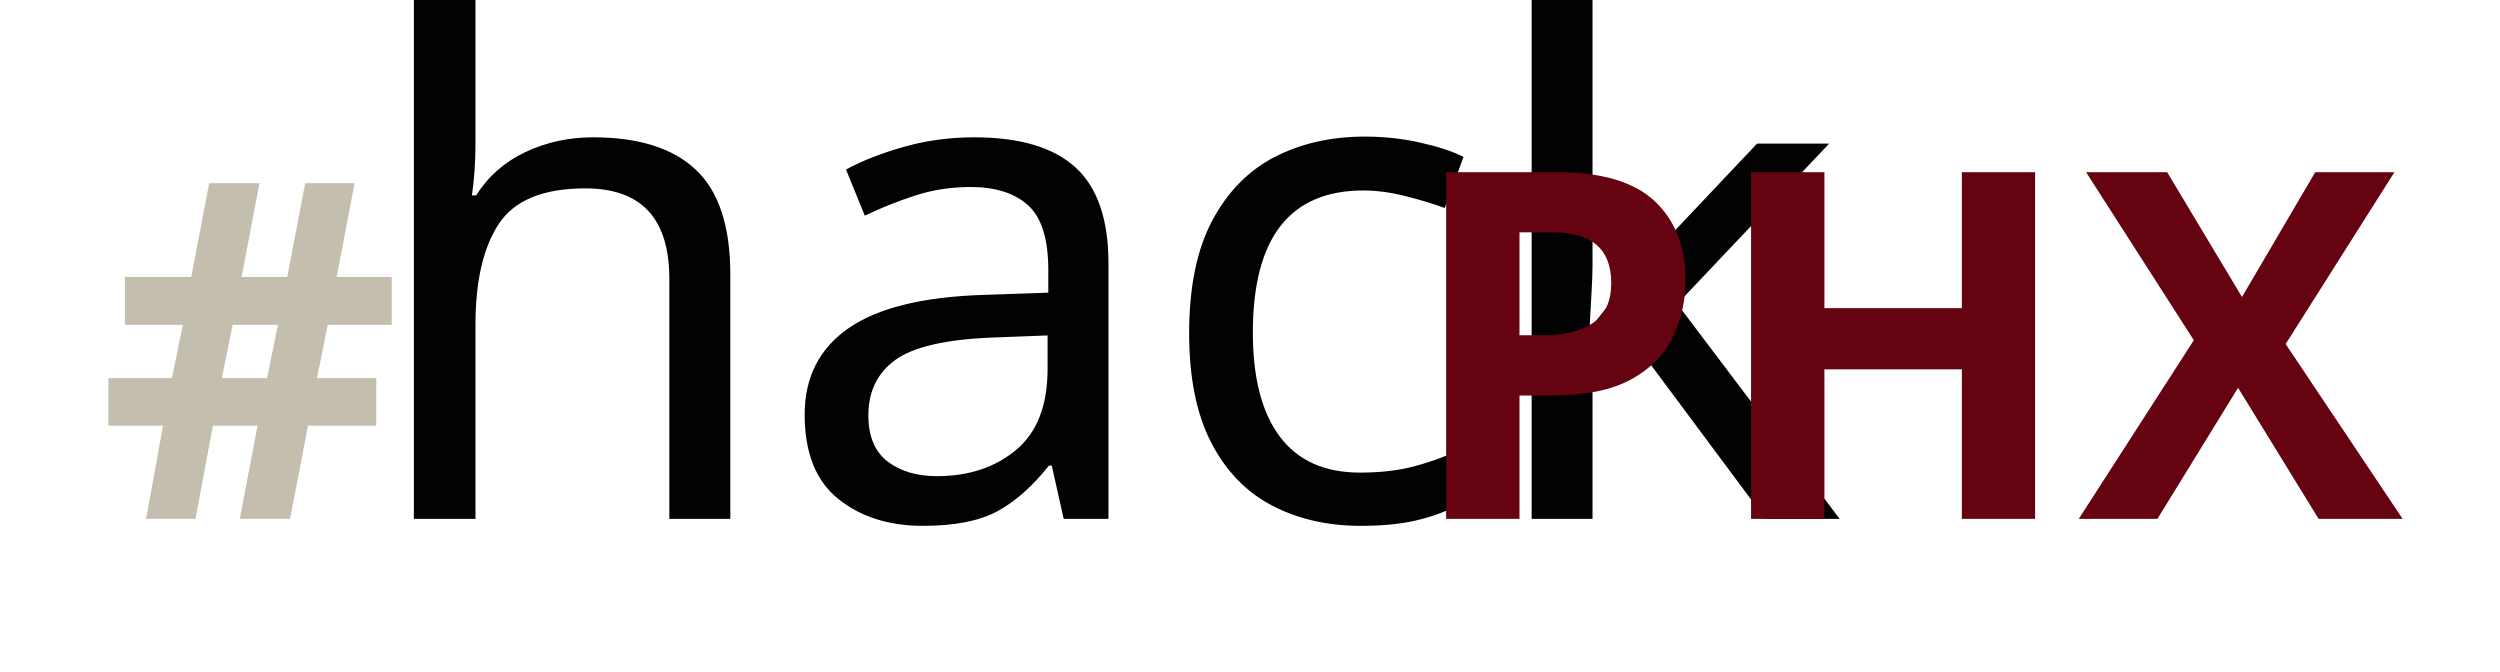
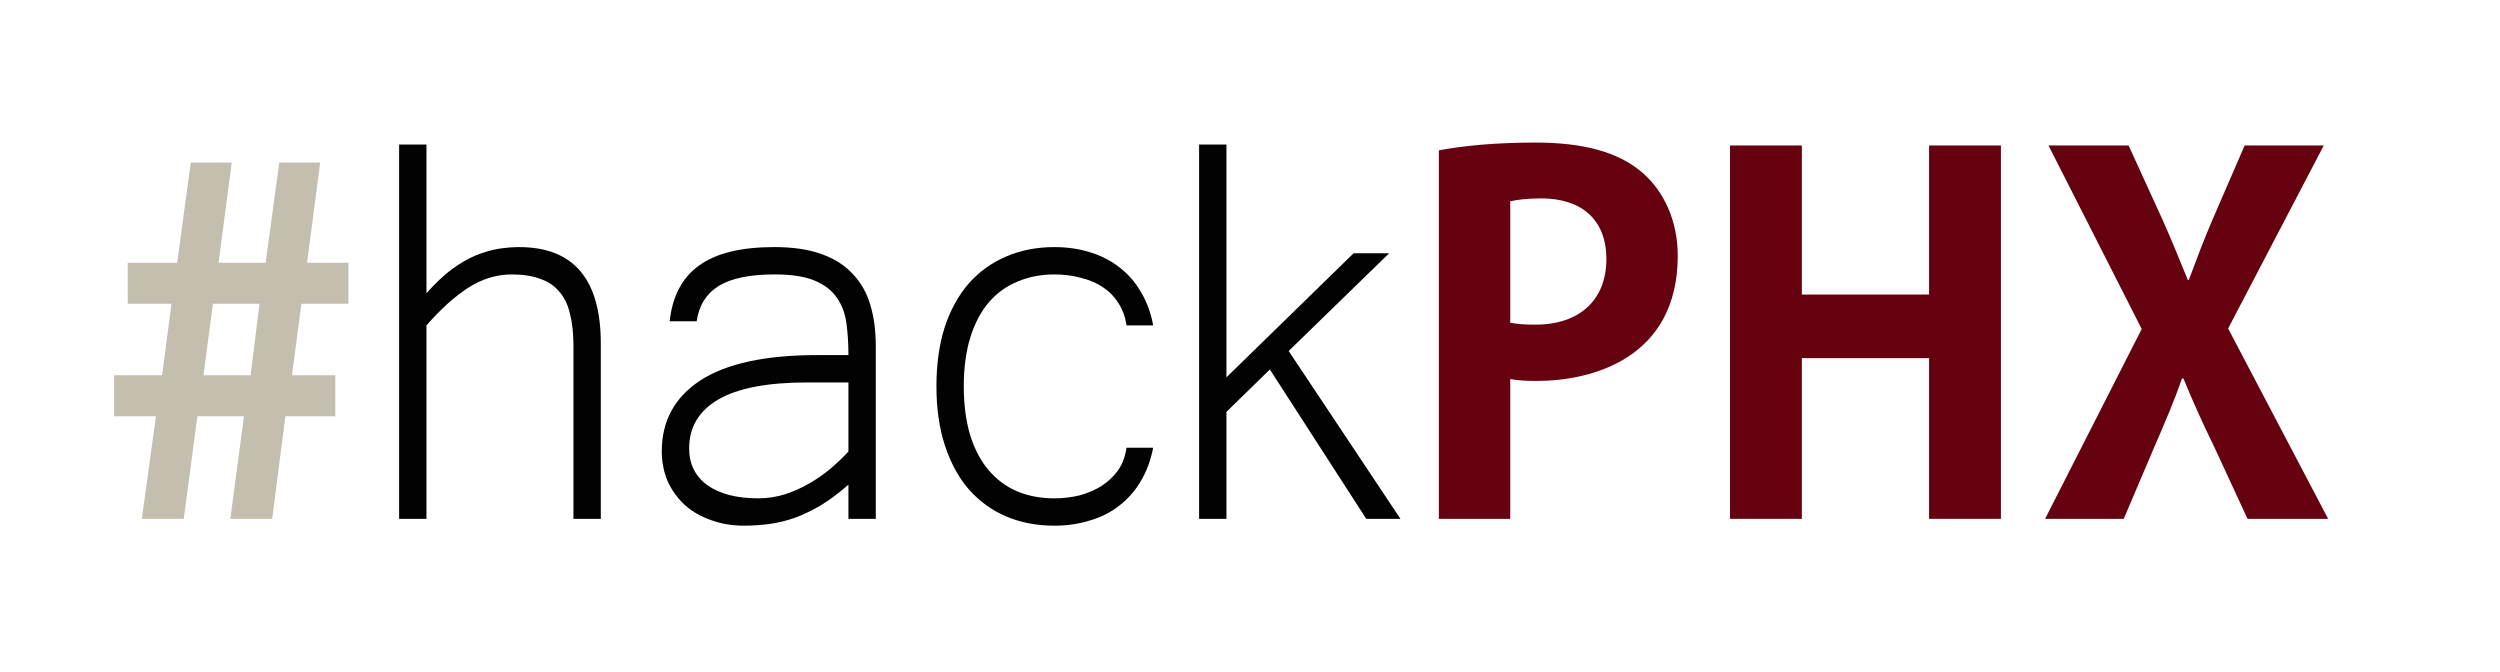
- <svg xmlns="http://www.w3.org/2000/svg" version="1.1" width="744.09" height="200" id="svg2">
+ <svg xmlns="http://www.w3.org/2000/svg" width="744.09" height="200" id="svg2" version="1.1">
  <defs id="defs4" />
-   <g transform="translate(0,-852.3622)" id="layer1">
-     <g transform="matrix(1.733661,0,0,1.733661,-674.6828,586.6171)" id="g3786">
-       <text x="406" y="242.362" id="text2985" xml:space="preserve" style="font-size:80.806px;font-style:normal;font-variant:normal;font-weight:normal;font-stretch:normal;line-height:125%;letter-spacing:0px;word-spacing:0px;fill:#c4beae;fill-opacity:1;stroke:none;font-family:Steelfish;-inkscape-font-specification:Steelfish">
-         <tspan x="406" y="242.362" id="tspan2987" style="font-style:normal;font-variant:normal;font-weight:bold;font-stretch:normal;fill:#c4beae;fill-opacity:1;font-family:Adobe Gothic Std;-inkscape-font-specification:Adobe Gothic Std Bold">#</tspan>
-       </text>
-       <text x="450" y="242.362" id="text2989" xml:space="preserve" style="font-size:120.192px;font-style:normal;font-variant:normal;font-weight:normal;font-stretch:normal;text-align:start;line-height:75%;letter-spacing:0px;word-spacing:0px;writing-mode:lr-tb;text-anchor:start;fill:#020202;fill-opacity:1;stroke:none;font-family:Microsoft Yi Baiti;-inkscape-font-specification:Microsoft Yi Baiti">
-         <tspan x="450" y="242.362" id="tspan2991" style="font-size:120.192px;font-style:normal;font-variant:normal;font-weight:normal;font-stretch:normal;text-align:start;line-height:75%;letter-spacing:-2.5px;writing-mode:lr-tb;text-anchor:start;fill:#020202;fill-opacity:1;font-family:Microsoft Yi Baiti;-inkscape-font-specification:Microsoft Yi Baiti">hack</tspan>
-       </text>
-       <text x="629.94" y="242.362" id="text2993" xml:space="preserve" style="font-size:83.356px;font-style:normal;font-variant:normal;font-weight:normal;font-stretch:normal;line-height:125%;letter-spacing:0px;word-spacing:0px;fill:#000000;fill-opacity:1;stroke:none;font-family:Steelfish;-inkscape-font-specification:Steelfish">
-         <tspan x="629.94" y="242.362" id="tspan2995" style="font-style:normal;font-variant:normal;font-weight:bold;font-stretch:normal;letter-spacing:0px;fill:#660310;fill-opacity:1;font-family:Adobe Gothic Std;-inkscape-font-specification:Adobe Gothic Std Bold">PHX</tspan>
-       </text>
+   <g id="layer1" transform="translate(0,-852.3622)">
+     <g id="g3786" transform="matrix(1.733661,0,0,1.733661,-674.6828,586.6171)">
+       <g style="font-size:80.806px;font-style:normal;font-variant:normal;font-weight:normal;font-stretch:normal;line-height:125%;letter-spacing:0px;word-spacing:0px;fill:#c4beae;fill-opacity:1;stroke:none;font-family:Steelfish;-inkscape-font-specification:Steelfish" id="text2985">
+         <path d="m 431.05,224.746 -2.343,17.616 7.192,0 2.263,-17.616 8.565,0 0,-7.03 -7.434,0 1.616,-12.283 8.081,0 0,-7.03 -7.111,0 2.263,-17.212 -7.03,0 -2.343,17.212 -8.081,0 2.263,-17.212 -7.03,0 -2.343,17.212 -8.485,0 0,7.03 7.515,0 -1.616,12.283 -8.242,0 0,7.03 7.192,0 -2.424,17.616 7.192,0 2.343,-17.616 8,0 m 2.667,-19.313 -1.535,12.283 -8.081,0 1.616,-12.283 8,0" style="font-weight:bold;fill:#c4beae;font-family:Adobe Gothic Std;-inkscape-font-specification:Adobe Gothic Std Bold" id="path3082" />
+       </g>
+       <g style="font-size:120.192px;font-style:normal;font-variant:normal;font-weight:normal;font-stretch:normal;text-align:start;line-height:75%;letter-spacing:0px;word-spacing:0px;writing-mode:lr-tb;text-anchor:start;fill:#020202;fill-opacity:1;stroke:none;font-family:Microsoft Yi Baiti;-inkscape-font-specification:Microsoft Yi Baiti" id="text2989">
+         <path d="m 462.383,203.628 c 1.487,-1.682 2.934,-3.052 4.343,-4.108 1.448,-1.056 2.837,-1.858 4.167,-2.406 1.369,-0.548 2.66,-0.919 3.873,-1.115 1.252,-0.196 2.426,-0.293 3.521,-0.293 9.351,5e-5 14.026,5.517 14.026,16.55 l 0,30.107 -4.695,0 0,-29.696 c -3e-5,-2.113 -0.196,-3.932 -0.587,-5.458 -0.352,-1.565 -0.959,-2.837 -1.819,-3.815 -0.822,-1.017 -1.917,-1.761 -3.287,-2.23 -1.33,-0.509 -2.974,-0.763 -4.93,-0.763 -2.582,4e-5 -5.067,0.763 -7.453,2.289 -2.348,1.526 -4.734,3.678 -7.16,6.456 l 0,33.217 -4.695,0 0,-64.263 4.695,0 0,25.529" style="line-height:75%;letter-spacing:-2.5px;fill:#020202;font-family:Microsoft Yi Baiti;-inkscape-font-specification:Microsoft Yi Baiti" id="path3085" />
+         <path d="m 534.827,236.493 c -1.604,1.409 -3.169,2.582 -4.695,3.521 -1.526,0.9 -3.032,1.624 -4.519,2.171 -1.448,0.509 -2.895,0.861 -4.343,1.056 -1.448,0.196 -2.915,0.293 -4.402,0.293 -1.995,0 -3.854,-0.313 -5.575,-0.939 -1.722,-0.587 -3.208,-1.428 -4.46,-2.524 -1.252,-1.135 -2.25,-2.484 -2.993,-4.049 -0.704,-1.604 -1.056,-3.365 -1.056,-5.282 -10e-6,-5.204 2.211,-9.253 6.632,-12.148 4.46,-2.895 11.131,-4.343 20.012,-4.343 l 5.399,0 c -4e-5,-1.995 -0.117,-3.834 -0.352,-5.517 -0.235,-1.682 -0.783,-3.13 -1.643,-4.343 -0.861,-1.252 -2.132,-2.23 -3.815,-2.934 -1.682,-0.704 -3.971,-1.056 -6.866,-1.056 -4.265,4e-5 -7.473,0.665 -9.625,1.995 -2.113,1.33 -3.365,3.345 -3.756,6.045 l -4.636,0 c 0.469,-4.304 2.152,-7.492 5.047,-9.566 2.895,-2.113 7.199,-3.169 12.911,-3.169 3.169,5e-5 5.849,0.391 8.04,1.174 2.23,0.783 4.03,1.917 5.399,3.404 1.408,1.448 2.426,3.228 3.052,5.341 0.626,2.074 0.939,4.421 0.939,7.043 l 0,29.696 -4.695,0 0,-5.869 m 0,-17.548 -7.101,0 c -6.808,2e-5 -11.894,0.978 -15.259,2.934 -3.326,1.956 -4.988,4.754 -4.988,8.392 -10e-6,2.7 1.056,4.812 3.169,6.338 2.113,1.487 5.008,2.23 8.686,2.23 1.604,0 3.15,-0.235 4.636,-0.704 1.526,-0.509 2.954,-1.154 4.284,-1.937 1.33,-0.782 2.543,-1.643 3.639,-2.582 1.135,-0.978 2.113,-1.917 2.934,-2.817 l 0,-11.855" style="line-height:75%;letter-spacing:-2.5px;fill:#020202;font-family:Microsoft Yi Baiti;-inkscape-font-specification:Microsoft Yi Baiti" id="path3087" />
+         <path d="m 570.181,243.536 c -3.013,0 -5.771,-0.528 -8.275,-1.585 -2.465,-1.056 -4.597,-2.602 -6.397,-4.636 -1.761,-2.034 -3.13,-4.538 -4.108,-7.512 -0.978,-2.973 -1.467,-6.377 -1.467,-10.212 0,-3.756 0.469,-7.121 1.409,-10.094 0.978,-2.973 2.347,-5.477 4.108,-7.512 1.8,-2.034 3.932,-3.58 6.397,-4.636 2.504,-1.095 5.282,-1.643 8.334,-1.643 2.191,5e-5 4.225,0.293 6.104,0.88 1.917,0.587 3.599,1.448 5.047,2.582 1.487,1.135 2.719,2.543 3.697,4.226 1.017,1.682 1.721,3.6 2.113,5.751 l -4.578,0 c -0.196,-1.408 -0.646,-2.66 -1.35,-3.756 -0.665,-1.095 -1.545,-2.015 -2.641,-2.758 -1.096,-0.743 -2.367,-1.291 -3.815,-1.643 -1.409,-0.391 -2.934,-0.587 -4.578,-0.587 -2.308,4e-5 -4.421,0.411 -6.338,1.232 -1.917,0.783 -3.56,1.976 -4.93,3.58 -1.369,1.604 -2.426,3.619 -3.169,6.045 -0.743,2.387 -1.115,5.165 -1.115,8.334 -10e-6,3.208 0.372,6.025 1.115,8.451 0.743,2.387 1.8,4.382 3.169,5.986 1.369,1.604 3.013,2.817 4.93,3.639 1.917,0.782 4.03,1.174 6.338,1.174 1.526,0 2.993,-0.176 4.402,-0.528 1.408,-0.391 2.66,-0.939 3.756,-1.643 1.135,-0.743 2.074,-1.643 2.817,-2.7 0.743,-1.095 1.213,-2.367 1.409,-3.815 l 4.578,0 c -0.43,2.191 -1.154,4.128 -2.171,5.81 -0.978,1.643 -2.211,3.032 -3.697,4.167 -1.448,1.135 -3.13,1.976 -5.047,2.524 -1.878,0.587 -3.893,0.88 -6.045,0.88" style="line-height:75%;letter-spacing:-2.5px;fill:#020202;font-family:Microsoft Yi Baiti;-inkscape-font-specification:Microsoft Yi Baiti" id="path3089" />
+         <path d="m 629.596,242.362 -5.869,0 -16.55,-25.646 -7.453,7.277 0,18.369 -4.695,0 0,-64.263 4.695,0 0,39.966 21.832,-21.304 6.104,0 -17.254,16.785 19.191,28.816" style="line-height:75%;letter-spacing:-2.5px;fill:#020202;font-family:Microsoft Yi Baiti;-inkscape-font-specification:Microsoft Yi Baiti" id="path3091" />
+       </g>
+       <g style="font-size:83.356px;font-style:normal;font-variant:normal;font-weight:normal;font-stretch:normal;line-height:125%;letter-spacing:0px;word-spacing:0px;fill:#660210;fill-opacity:1;stroke:none;font-family:Steelfish;-inkscape-font-specification:Steelfish" id="text2993">
+         <path d="m 648.445,242.362 0,-24.007 c 1.25,0.25 2.751,0.333 4.501,0.333 9.586,0 24.257,-3.918 24.257,-21.506 0,-5.918 -2.334,-11.086 -6.168,-14.337 -4.084,-3.501 -10.169,-5.085 -18.255,-5.085 -7.085,0 -12.587,0.583 -16.588,1.334 l 0,63.267 12.253,0 m 0,-54.515 c 1.084,-0.25 2.834,-0.5 5.335,-0.5 6.835,0 11.17,3.584 11.17,10.419 0,6.919 -4.501,11.253 -12.17,11.253 -1.834,0 -3.168,-0.083 -4.335,-0.333 l 0,-20.839" style="font-weight:bold;font-family:Adobe Gothic Std;-inkscape-font-specification:Adobe Gothic Std Bold;fill:#660210;fill-opacity:1" id="path3094" />
+         <path d="m 720.349,178.261 0,25.59 -21.839,0 0,-25.59 -12.337,0 0,64.101 12.337,0 0,-27.591 21.839,0 0,27.591 12.337,0 0,-64.101 -12.337,0" style="font-weight:bold;font-family:Adobe Gothic Std;-inkscape-font-specification:Adobe Gothic Std Bold;fill:#660210;fill-opacity:1" id="path3096" />
+         <path d="m 788.116,178.261 -13.587,0 -5.418,12.503 c -1.584,3.668 -2.667,6.585 -4.168,10.586 l -0.167,0 c -1.5,-3.584 -2.751,-6.835 -4.418,-10.503 l -5.752,-12.587 -13.754,0 16.004,31.509 -16.588,32.592 13.504,0 5.251,-12.337 c 1.917,-4.418 3.418,-7.919 4.751,-11.753 l 0.25,0 c 1.584,3.834 3.084,7.252 5.251,11.67 l 5.752,12.42 13.837,0 -17.171,-32.676 16.421,-31.425" style="font-weight:bold;font-family:Adobe Gothic Std;-inkscape-font-specification:Adobe Gothic Std Bold;fill:#660210;fill-opacity:1" id="path3098" />
+       </g>
    </g>
  </g>
</svg>
